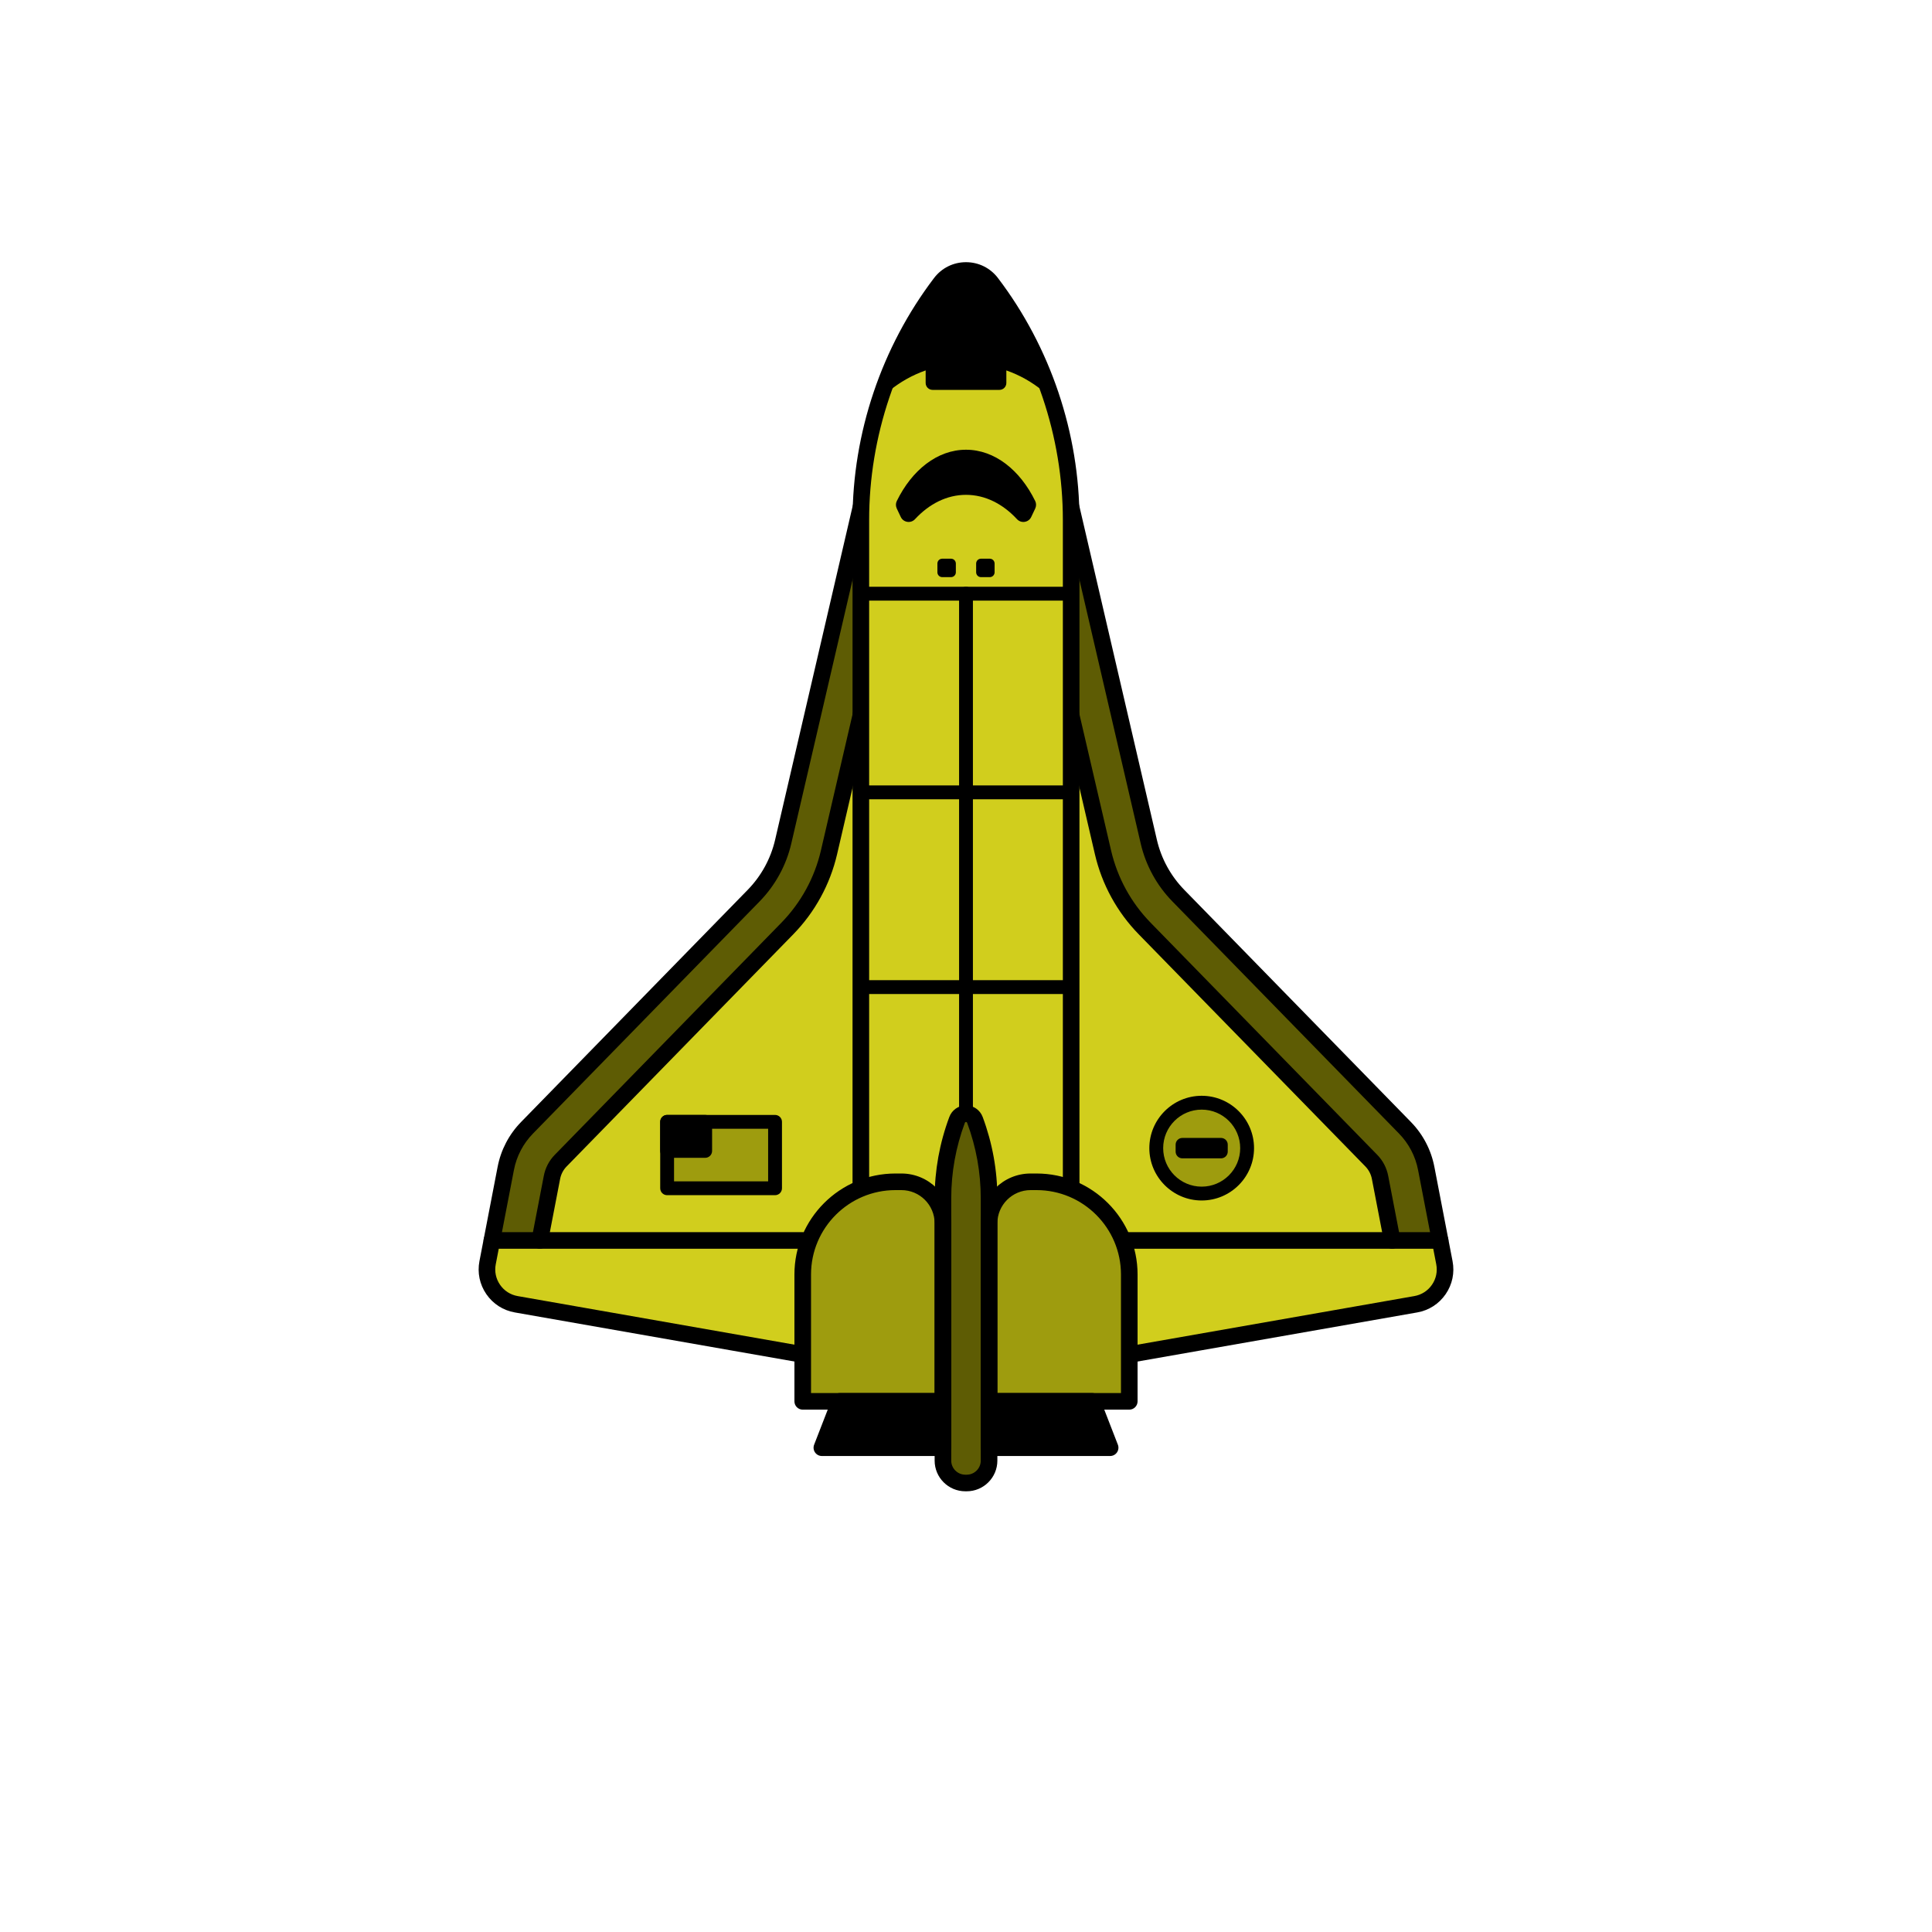
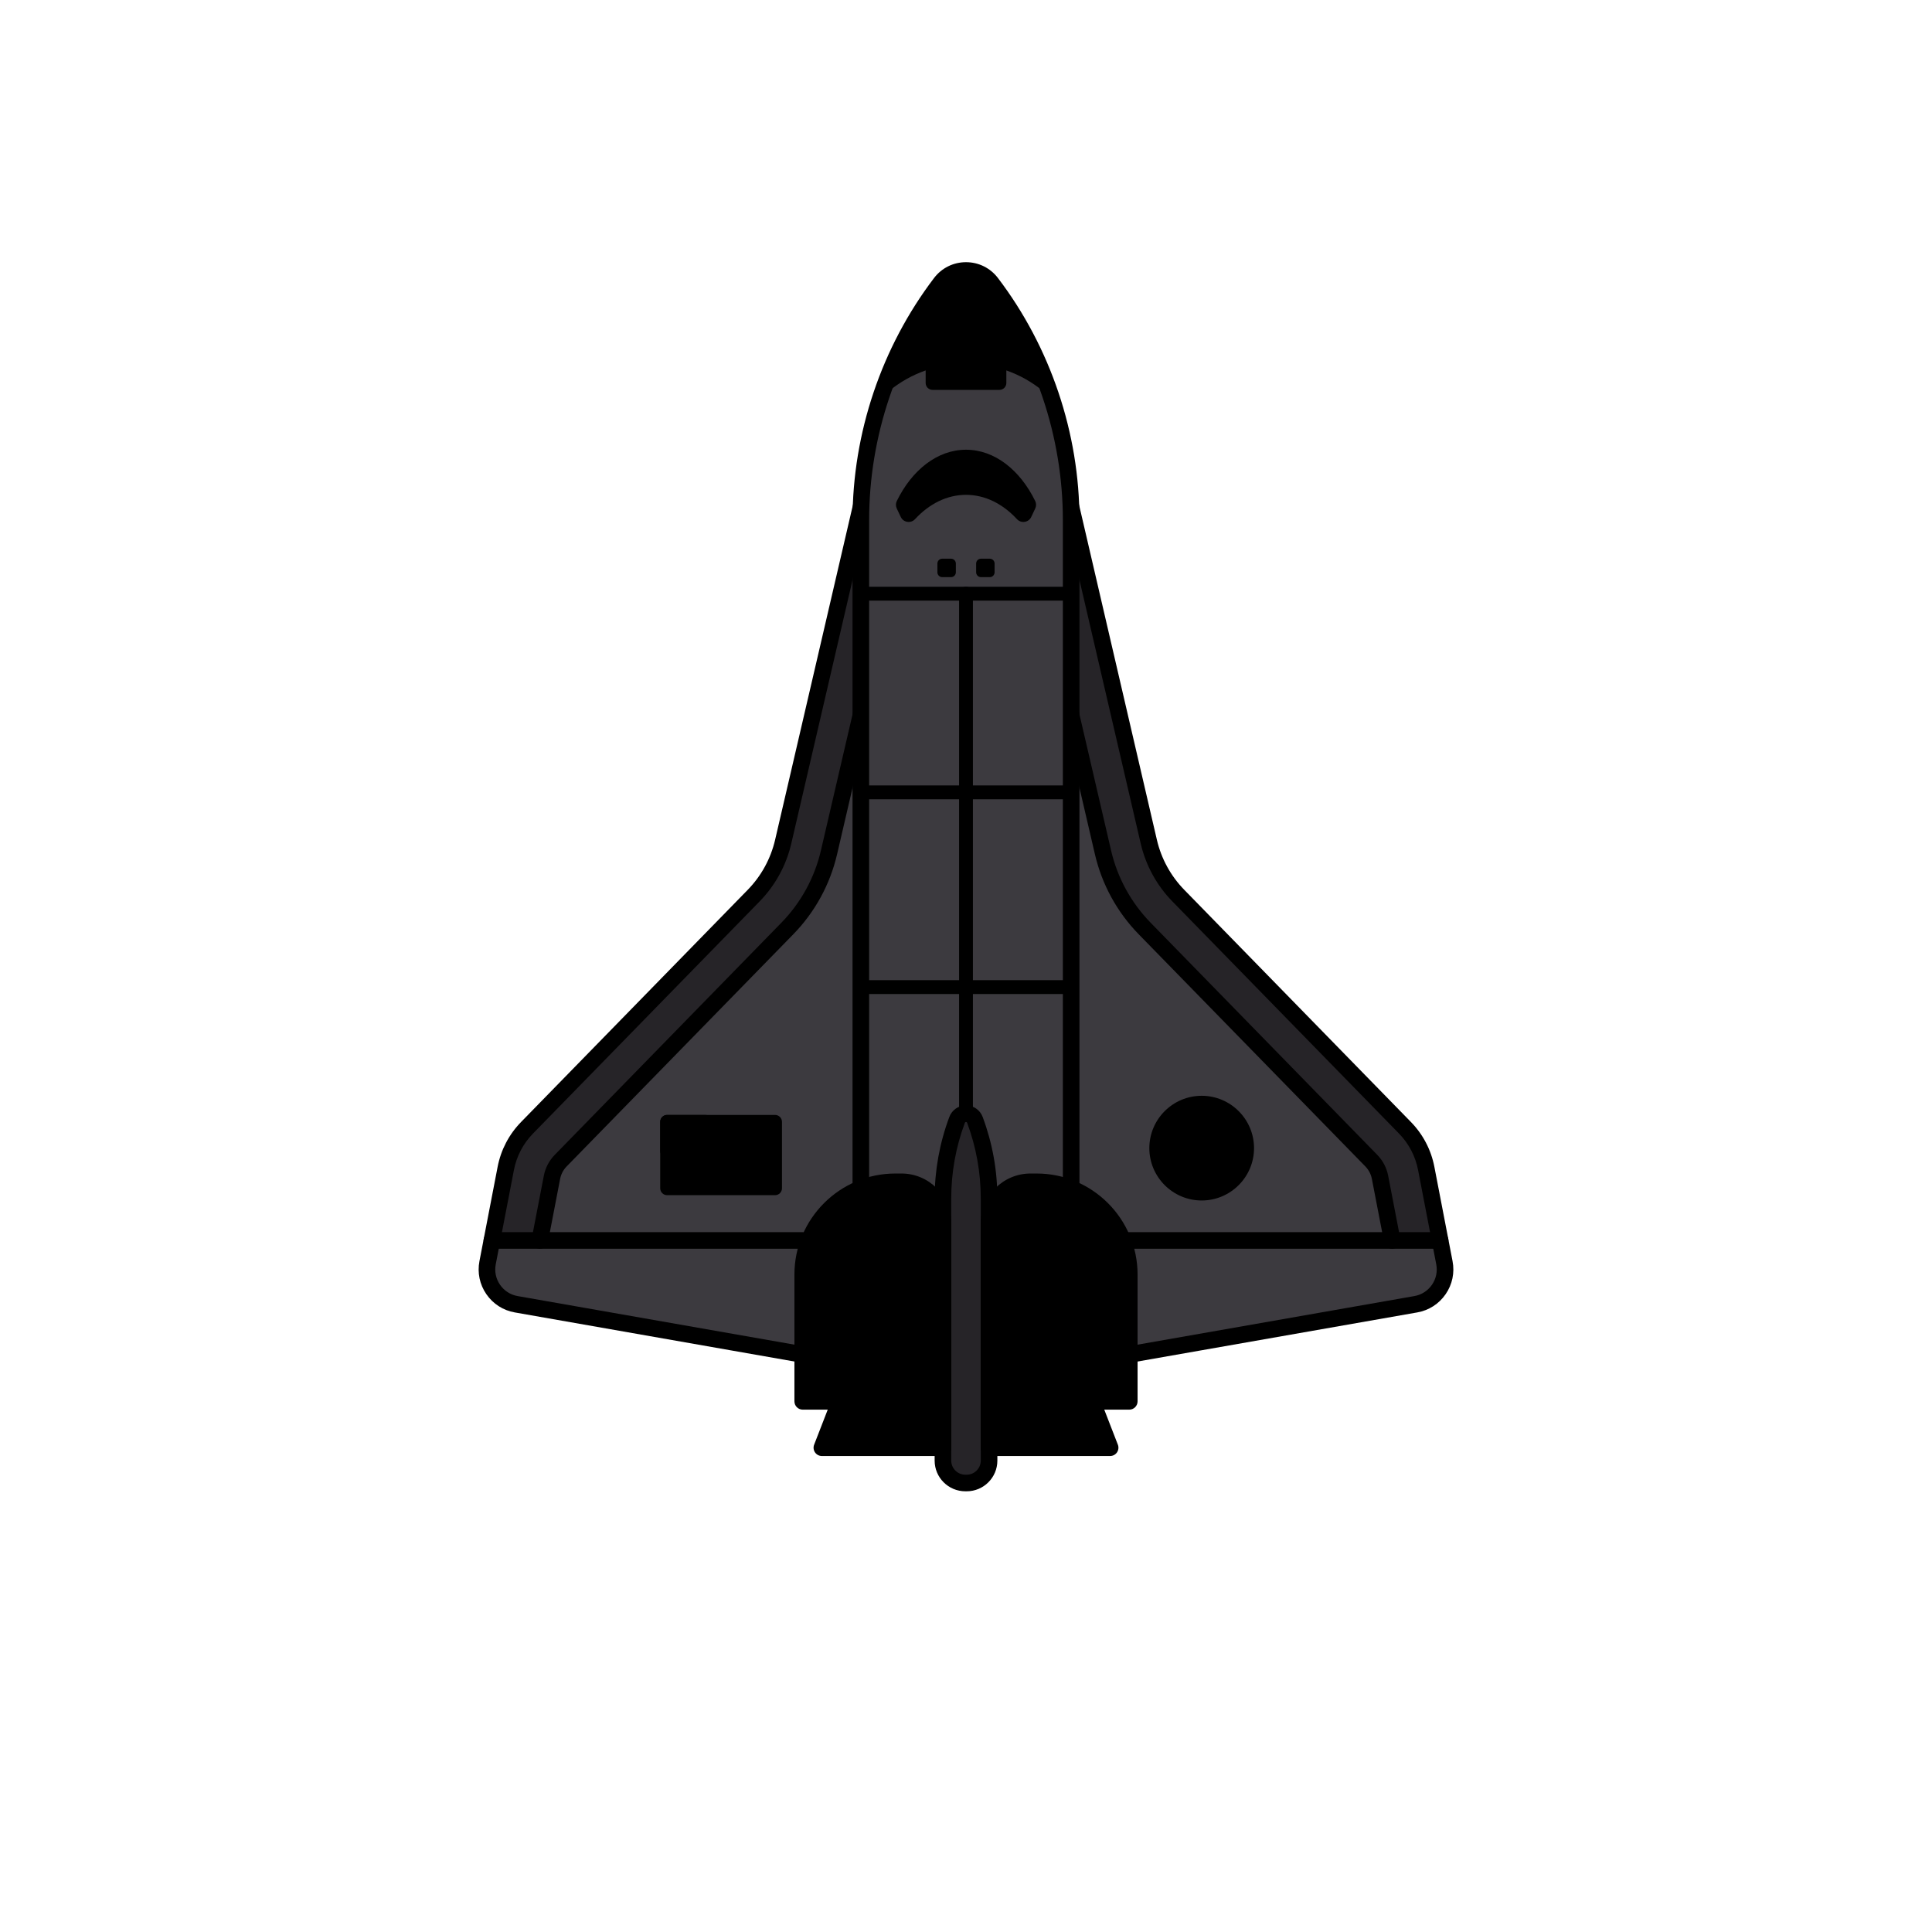
<svg xmlns="http://www.w3.org/2000/svg" version="1.1" id="Layer_1" x="0px" y="0px" viewBox="0 0 4000 4000" style="enable-background:new 0 0 4000 4000;" xml:space="preserve">
  <g>
    <g>
      <g>
        <g>
-           <path style="fill:#d1ce1d;" d="M2991.836,2627.188c0.516,35.295-24.637,66.807-60.618,73.109l-394.821,69.328l-123.872,21.772      l-126.049,22.115h-572.951l-644.742-113.215c-35.981-6.302-61.134-37.814-60.618-73.109c0.057-4.24,0.516-8.537,1.375-12.834      l8.881-46.122l28.762-149.196c6.073-31.684,21.371-60.963,43.945-84.053l469.247-480.648      c30.194-30.939,51.394-69.614,61.191-111.783l161.229-694.073h434.411l4.87,20.97l156.358,673.103      c6.532,28.074,18.105,54.603,34.091,78.322c7.907,11.918,17.017,23.147,27.101,33.461l469.247,480.648      c22.574,23.09,37.872,52.369,43.945,84.053l28.762,149.196l8.881,46.122C2991.321,2618.651,2991.779,2622.948,2991.836,2627.188      z" />
+           <path style="fill:#3C3A3F;" d="M2991.836,2627.188c0.516,35.295-24.637,66.807-60.618,73.109l-394.821,69.328l-123.872,21.772      l-126.049,22.115h-572.951l-644.742-113.215c-35.981-6.302-61.134-37.814-60.618-73.109c0.057-4.24,0.516-8.537,1.375-12.834      l8.881-46.122l28.762-149.196c6.073-31.684,21.371-60.963,43.945-84.053l469.247-480.648      c30.194-30.939,51.394-69.614,61.191-111.783l161.229-694.073h434.411l4.87,20.97l156.358,673.103      c6.532,28.074,18.105,54.603,34.091,78.322c7.907,11.918,17.017,23.147,27.101,33.461l469.247,480.648      c22.574,23.09,37.872,52.369,43.945,84.053l28.762,149.196l8.881,46.122C2991.321,2618.651,2991.779,2622.948,2991.836,2627.188      z" />
          <path style="fill:#000000;" d="M1713.522,2816.013l-645.176-113.257c-36.865-6.455-63.227-38.247-62.681-75.601      c0.054-4.385,0.532-8.857,1.421-13.291l37.637-195.303c6.191-32.3,21.621-61.807,44.614-85.327l469.248-480.649      c29.922-30.659,50.859-68.901,60.542-110.601l161.68-696.006h438.384l161.68,696.006c6.47,27.818,17.822,53.892,33.73,77.49      c7.783,11.738,16.802,22.871,26.812,33.11l469.248,480.649c22.993,23.521,38.423,53.027,44.614,85.332l37.642,195.313      c0.879,4.409,1.362,8.882,1.421,13.276l0,0c0.542,37.354-25.82,69.15-62.69,75.601l-644.741,113.218L1713.522,2816.013z       M1784.782,1050.979l-160.781,692.139c-9.893,42.588-31.279,81.65-61.841,112.964l-469.248,480.649      c-22.305,22.817-37.271,51.44-43.276,82.773l-37.642,195.322c-0.83,4.15-1.274,8.315-1.328,12.393      c-0.513,34.893,24.111,64.585,58.545,70.615l644.746,113.218l572.519-0.039l644.307-113.179      c34.438-6.03,59.063-35.723,58.555-70.61l0,0c-0.059-4.092-0.503-8.257-1.328-12.383l-37.646-195.332      c-6.006-31.338-20.972-59.961-43.276-82.778l-469.248-480.649c-10.229-10.464-19.448-21.846-27.397-33.828      c-16.24-24.092-27.832-50.723-34.443-79.136l-160.781-692.139H1784.782z" />
        </g>
        <g>
-           <circle style="fill:#9e9c0e;" cx="2487.964" cy="2377.095" r="94.06" />
+           <circle style="fill:#000000;" cx="2487.964" cy="2377.095" r="94.06" />
        </g>
        <g>
          <path style="fill:#000000;" d="M2487.966,2485.481c-59.766,0-108.389-48.623-108.389-108.384      c0-59.766,48.623-108.389,108.389-108.389c59.761,0,108.384,48.623,108.384,108.389      C2596.35,2436.858,2547.727,2485.481,2487.966,2485.481z M2487.966,2297.361c-43.97,0-79.736,35.767-79.736,79.736      c0,43.965,35.767,79.731,79.736,79.731c43.965,0,79.731-35.767,79.731-79.731      C2567.697,2333.127,2531.931,2297.361,2487.966,2297.361z" />
        </g>
        <g>
          <path style="fill:#000000;" d="M2528.034,2398.223h-80.141c-7.667,0-13.883-6.215-13.883-13.883v-14.49      c0-7.667,6.216-13.883,13.883-13.883h80.141c7.667,0,13.883,6.216,13.883,13.883v14.49      C2541.917,2392.007,2535.701,2398.223,2528.034,2398.223z" />
        </g>
        <g>
-           <path style="fill:#5e5c04;" d="M2981.58,2568.232h-99.178l-25.21-130.747c-2.521-13.063-8.766-24.981-18.048-34.492      l-469.19-480.592c-42.685-43.716-72.536-98.261-86.344-157.791l-143.753-618.73h-279.715l-143.754,618.73      c-13.808,59.53-43.659,114.075-86.344,157.791l-469.19,480.592c-9.282,9.51-15.527,21.428-18.048,34.492l-25.21,130.747h-99.178      l28.762-149.196c6.073-31.684,21.371-60.963,43.945-84.053l469.247-480.648c30.194-30.939,51.394-69.614,61.191-111.783      l161.229-694.073h434.411l161.229,694.073c9.798,42.169,30.997,80.843,61.191,111.783l469.247,480.648      c22.574,23.09,37.872,52.369,43.945,84.053L2981.58,2568.232z" />
+           <path style="fill:#262428;" d="M2981.58,2568.232h-99.178l-25.21-130.747c-2.521-13.063-8.766-24.981-18.048-34.492      l-469.19-480.592c-42.685-43.716-72.536-98.261-86.344-157.791l-143.753-618.73h-279.715l-143.754,618.73      c-13.808,59.53-43.659,114.075-86.344,157.791l-469.19,480.592c-9.282,9.51-15.527,21.428-18.048,34.492l-25.21,130.747h-99.178      l28.762-149.196c6.073-31.684,21.371-60.963,43.945-84.053l469.247-480.648c30.194-30.939,51.394-69.614,61.191-111.783      l161.229-694.073h434.411l161.229,694.073c9.798,42.169,30.997,80.843,61.191,111.783l469.247,480.648      c22.574,23.09,37.872,52.369,43.945,84.053L2981.58,2568.232z" />
          <path style="fill:#000000;" d="M2984.606,2570.73h-104.268l-25.601-132.773c-2.427-12.563-8.438-24.053-17.383-33.218      l-469.189-480.591c-43.003-44.038-73.081-99.009-86.992-158.97l-143.306-616.797h-275.737l-143.306,616.797      c-13.911,59.961-43.989,114.932-86.992,158.97l-469.189,480.591c-8.945,9.165-14.956,20.654-17.378,33.218l-25.601,132.773      h-104.272l29.331-152.168c6.191-32.3,21.621-61.807,44.614-85.327l469.248-480.649c29.922-30.659,50.859-68.901,60.542-110.601      l161.68-696.006h438.384l161.68,696.006c9.683,41.699,30.62,79.941,60.542,110.601l469.248,480.649      c22.993,23.521,38.423,53.027,44.614,85.332L2984.606,2570.73z M2884.47,2565.73h94.082l-28.188-146.221      c-6.006-31.338-20.972-59.961-43.276-82.778l-469.248-480.649c-30.566-31.314-51.948-70.376-61.841-112.964l-160.781-692.139      h-430.434l-160.781,692.139c-9.893,42.588-31.279,81.65-61.841,112.964l-469.248,480.649      c-22.305,22.817-37.271,51.44-43.276,82.773l-28.188,146.226h94.087l24.819-128.721c2.612-13.525,9.082-25.894,18.716-35.767      l469.189-480.591c42.358-43.379,71.992-97.534,85.693-156.607l144.204-620.664h283.687l144.204,620.664      c13.701,59.072,43.335,113.228,85.693,156.607l469.189,480.591c9.634,9.868,16.104,22.236,18.721,35.767L2884.47,2565.73z" />
        </g>
        <g>
          <path style="fill:#000000;" d="M2286.477,2830.681h-572.954c-0.996,0-1.992-0.088-2.974-0.259l-644.761-113.179      c-24.067-4.224-44.956-17.632-58.818-37.754c-13.867-20.122-18.955-44.414-14.331-68.408l37.642-195.273      c6.777-35.137,23.569-67.246,48.569-92.856l469.214-480.62c28.037-28.711,47.651-64.551,56.733-103.643l161.26-694.111      c1.812-7.783,8.75-13.296,16.743-13.296h434.399c7.993,0,14.932,5.513,16.743,13.296l161.26,694.106      c9.082,39.097,28.696,74.937,56.733,103.648l469.214,480.62c24.995,25.601,41.792,57.71,48.569,92.856l37.642,195.273      c4.624,23.994-0.464,48.286-14.331,68.408c-13.862,20.122-34.751,33.53-58.813,37.754l-644.766,113.179      C2288.469,2830.593,2287.473,2830.681,2286.477,2830.681z M1715.021,2796.306h569.956l643.291-112.92      c14.917-2.622,27.861-10.928,36.455-23.398s11.743-27.529,8.877-42.402l-37.642-195.273      c-5.498-28.516-19.126-54.57-39.409-75.347l-469.214-480.62c-32.427-33.203-55.117-74.658-65.62-119.883l-158.169-680.806      h-407.095l-158.169,680.81c-10.503,45.22-33.198,86.675-65.62,119.878l-469.214,480.62      c-20.288,20.781-33.916,46.836-39.409,75.347l-37.641,195.273c-2.866,14.873,0.283,29.932,8.877,42.397      c8.594,12.476,21.538,20.781,36.46,23.403L1715.021,2796.306z" />
        </g>
        <g>
          <path style="fill:#000000;" d="M2882.385,2585.422c-8.071,0-15.273-5.718-16.86-13.94l-25.21-130.747      c-1.88-9.731-6.538-18.633-13.472-25.737l-469.189-480.591c-44.878-45.957-76.27-103.33-90.786-165.913l-140.664-605.425      h-252.407l-140.664,605.435c-14.517,62.573-45.908,119.946-90.786,165.903l-469.189,480.591      c-6.934,7.104-11.592,16.006-13.472,25.742l-25.205,130.742c-1.797,9.321-10.781,15.43-20.132,13.628      c-9.321-1.802-15.425-10.811-13.628-20.132l25.21-130.747c3.159-16.357,10.982-31.313,22.627-43.247l469.189-480.591      c40.483-41.46,68.804-93.213,81.899-149.663l143.755-618.74c1.812-7.783,8.75-13.296,16.743-13.296h279.712      c7.993,0,14.932,5.513,16.743,13.296l143.755,618.73c13.096,56.46,41.416,108.213,81.899,149.673l469.189,480.591      c11.641,11.929,19.468,26.88,22.627,43.237l25.215,130.757c1.797,9.321-4.307,18.33-13.628,20.132      C2884.558,2585.32,2883.464,2585.422,2882.385,2585.422z" />
        </g>
        <g>
          <path style="fill:#000000;" d="M1662.028,2585.393H1018.41c-9.492,0-17.188-7.695-17.188-17.188s7.695-17.188,17.188-17.188      h643.618c9.492,0,17.188,7.695,17.188,17.188S1671.521,2585.393,1662.028,2585.393z" />
        </g>
        <g>
          <path style="fill:#000000;" d="M2981.589,2585.393h-670.356c-9.492,0-17.188-7.695-17.188-17.188s7.695-17.188,17.188-17.188      h670.356c9.492,0,17.188,7.695,17.188,17.188S2991.081,2585.393,2981.589,2585.393z" />
        </g>
        <g>
-           <path style="fill:#d1ce1d;" d="M2217.721,1076.496v1412.325h-435.443V1076.496c0-88.578,14.496-175.896,42.399-258.745      c2.177-6.417,4.411-12.834,6.761-19.194c27.673-75.744,66.634-147.478,116.08-212.508c26.356-34.721,78.609-34.721,104.964,0      c49.446,65.03,88.407,136.764,116.08,212.508C2200.877,887.02,2217.721,981.042,2217.721,1076.496z" />
+           <path style="fill:#3C3A3F;" d="M2217.721,1076.496v1412.325h-435.443V1076.496c0-88.578,14.496-175.896,42.399-258.745      c2.177-6.417,4.411-12.834,6.761-19.194c27.673-75.744,66.634-147.478,116.08-212.508c26.356-34.721,78.609-34.721,104.964,0      c49.446,65.03,88.407,136.764,116.08,212.508C2200.877,887.02,2217.721,981.042,2217.721,1076.496z" />
          <path style="fill:#000000;" d="M2220.222,2491.321h-440.444V1076.496c0-88.428,14.307-175.747,42.529-259.541      c2.188-6.445,4.429-12.886,6.787-19.263c28.008-76.665,67.188-148.384,116.431-213.159      c13.042-17.173,32.896-27.026,54.478-27.026c21.577,0,41.431,9.853,54.473,27.026c49.253,64.79,88.428,136.509,116.436,213.164      c32.72,89.575,49.312,183.379,49.312,278.799V2491.321z M1784.777,2486.321h430.444V1076.496      c0-94.834-16.489-188.057-49.009-277.08c-27.832-76.186-66.768-147.466-115.723-211.855      c-12.085-15.923-30.488-25.054-50.488-25.054c-20.005,0-38.408,9.131-50.493,25.054      c-48.945,64.375-87.881,135.654-115.723,211.855c-2.344,6.343-4.575,12.744-6.743,19.141      c-28.047,83.271-42.266,170.059-42.266,257.939V2486.321z" />
        </g>
        <g>
          <path style="fill:#000000;" d="M2168.562,798.557c-28.762-23.491-62.452-41.138-99.35-51.05v45.378h-138.425v-45.378      c-36.898,9.913-70.588,27.559-99.35,51.05c27.673-75.744,66.634-147.478,116.08-212.508c26.356-34.721,78.609-34.721,104.964,0      C2101.928,651.079,2140.889,722.813,2168.562,798.557z" />
          <path style="fill:#000000;" d="M1825.964,806.257l3.125-8.56c28.013-76.67,67.192-148.389,116.436-213.164      c13.042-17.173,32.896-27.026,54.478-27.026c21.577,0,41.431,9.853,54.473,27.026c49.253,64.79,88.428,136.509,116.436,213.164      l3.125,8.56l-7.056-5.762c-28.359-23.169-60.4-39.883-95.269-49.707v44.595h-143.423v-44.595      c-34.868,9.824-66.909,26.538-95.268,49.707L1825.964,806.257z M2066.711,744.245l3.149,0.85      c33.911,9.107,65.239,24.556,93.252,45.967c-27.598-73.047-65.459-141.47-112.622-203.501      c-12.085-15.923-30.488-25.054-50.488-25.054c-20.005,0-38.408,9.131-50.493,25.054      c-47.153,62.022-85.015,130.444-112.617,203.501c28.008-21.411,59.336-36.86,93.247-45.967l3.149-0.85v46.138h133.423V744.245z" />
        </g>
        <g>
          <path style="fill:#000000;" d="M2217.722,2506.008h-435.444c-9.492,0-17.188-7.695-17.188-17.188V1076.496      c0-179.805,59.917-357.671,168.716-500.83c15.859-20.864,39.985-32.832,66.196-32.832c26.206,0,50.332,11.968,66.191,32.832l0,0      c108.799,143.159,168.716,321.025,168.716,500.83v1412.324C2234.909,2498.313,2227.214,2506.008,2217.722,2506.008z       M1799.465,2471.633h401.069V1076.496c0-172.339-57.432-342.817-161.714-480.029l0,0c-9.297-12.236-23.447-19.258-38.818-19.258      c-15.376,0-29.526,7.021-38.823,19.258c-104.282,137.212-161.714,307.69-161.714,480.029V2471.633z" />
        </g>
        <g>
          <path style="fill:#000000;" d="M2168.552,812.883c-3.184,0-6.392-1.059-9.053-3.232c-22.964-18.76-48.452-33.091-75.962-42.734      v25.967c0,7.91-6.416,14.326-14.326,14.326h-138.423c-7.91,0-14.326-6.416-14.326-14.326v-25.967      c-27.505,9.644-52.993,23.975-75.962,42.734c-6.133,5.01-15.151,4.092-20.156-2.031c-5.005-6.128-4.092-15.151,2.031-20.156      c31.079-25.376,66.299-43.477,104.697-53.789c4.307-1.143,8.896-0.239,12.432,2.466c3.535,2.71,5.61,6.914,5.61,11.367v31.05      h109.771v-31.05c0-4.453,2.075-8.657,5.61-11.367c3.535-2.715,8.13-3.613,12.432-2.466      c38.403,10.317,73.628,28.413,104.697,53.789c6.128,5.005,7.036,14.028,2.031,20.156      C2176.823,811.086,2172.707,812.883,2168.552,812.883z" />
        </g>
        <g>
-           <path style="fill:#5e5c04;" d="M2001.432,3070.366h-2.865c-25.578,0-46.313-20.735-46.313-46.313v-543.11      c0-55.416,9.921-110.383,29.294-162.302h0c6.373-17.08,30.531-17.08,36.904,0h0c19.373,51.919,29.294,106.887,29.294,162.302      v543.11C2047.746,3049.631,2027.011,3070.366,2001.432,3070.366z" />
+           <path style="fill:#262428;" d="M2001.432,3070.366h-2.865c-25.578,0-46.313-20.735-46.313-46.313v-543.11      c0-55.416,9.921-110.383,29.294-162.302h0c6.373-17.08,30.531-17.08,36.904,0h0c19.373,51.919,29.294,106.887,29.294,162.302      v543.11C2047.746,3049.631,2027.011,3070.366,2001.432,3070.366z" />
          <path style="fill:#000000;" d="M2001.433,3072.869h-2.866c-26.914,0-48.813-21.899-48.813-48.813v-543.11      c0-55.903,9.912-110.806,29.453-163.179c3.325-8.901,11.289-14.434,20.791-14.438c9.507,0,17.476,5.532,20.801,14.438      c19.541,52.378,29.448,107.28,29.448,163.179v543.11C2050.246,3050.969,2028.347,3072.869,2001.433,3072.869z       M1999.997,2308.328c-5.767,0.005-13.027,2.939-16.104,11.187c-19.336,51.812-29.141,106.128-29.141,161.431v543.11      c0,24.16,19.653,43.813,43.813,43.813h2.866c24.16,0,43.813-19.653,43.813-43.813v-543.11c0-55.303-9.8-109.614-29.136-161.431      C2013.034,2311.267,2005.769,2308.328,1999.997,2308.328z" />
        </g>
        <g>
-           <path style="fill:#9e9c0e;" d="M2338.041,2901.346h-290.295v-368.599c0-47.465,38.478-85.943,85.943-85.943h12.414      c106.005,0,191.939,85.934,191.939,191.939V2901.346z" />
+           <path style="fill:#000000;" d="M2338.041,2901.346h-290.295v-368.599c0-47.465,38.478-85.943,85.943-85.943h12.414      c106.005,0,191.939,85.934,191.939,191.939V2901.346z" />
          <path style="fill:#000072;" d="M2340.539,2903.845h-295.293v-371.099c0-48.77,39.673-88.442,88.442-88.442h12.412      c107.212,0,194.438,87.227,194.438,194.438V2903.845z M2050.246,2898.845h285.293v-260.103      c0-104.458-84.98-189.438-189.438-189.438h-12.412c-46.011,0-83.442,37.432-83.442,83.442V2898.845z" />
        </g>
        <g>
          <polygon style="fill:#000000;" points="2298.412,2997.315 2047.746,2997.315 2047.746,2901.346 2261.17,2901.346     " />
          <path style="fill:#000000;" d="M2302.063,2999.817h-256.816v-100.972h217.637L2302.063,2999.817z M2050.246,2994.817h244.512      l-35.303-90.972h-209.209V2994.817z" />
        </g>
        <g>
-           <path style="fill:#9e9c0e;" d="M1661.959,2901.346h290.295v-368.599c0-47.465-38.478-85.943-85.943-85.943h-12.414      c-106.005,0-191.939,85.934-191.939,191.939V2901.346z" />
+           <path style="fill:#000000;" d="M1661.959,2901.346h290.295v-368.599c0-47.465-38.478-85.943-85.943-85.943h-12.414      c-106.005,0-191.939,85.934-191.939,191.939V2901.346z" />
          <path style="fill:#000000;" d="M1954.753,2903.845H1659.46v-265.103c0-107.212,87.227-194.438,194.439-194.438h12.412      c48.77,0,88.443,39.673,88.443,88.442V2903.845z M1664.46,2898.845h285.293v-366.099c0-46.011-37.432-83.442-83.443-83.442      h-12.412c-104.458,0-189.439,84.98-189.439,189.438V2898.845z" />
        </g>
        <g>
          <polygon style="fill:#000000;" points="1701.588,2997.315 1952.254,2997.315 1952.254,2901.346 1738.83,2901.346     " />
          <path style="fill:#000000;" d="M1954.753,2999.817h-256.816l39.18-100.972h217.637V2999.817z M1705.241,2994.817h244.512      v-90.972h-209.209L1705.241,2994.817z" />
        </g>
        <g>
          <path style="fill:#000000;" d="M2001.433,3087.556h-2.866c-35.015,0-63.501-28.486-63.501-63.501v-543.11      c0-57.661,10.22-114.292,30.381-168.315c5.435-14.57,18.999-23.984,34.551-23.989c15.552,0,29.121,9.414,34.561,23.989      c20.156,54.028,30.376,110.659,30.376,168.315v543.11C2064.934,3059.07,2036.447,3087.556,2001.433,3087.556z M2000.002,2323.02      c-1.738,0-2.148,1.099-2.349,1.626c-18.721,50.166-28.213,102.754-28.213,156.299v543.11c0,16.06,13.066,29.126,29.126,29.126      h2.866c16.06,0,29.126-13.066,29.126-29.126v-543.11c0-53.54-9.492-106.128-28.208-156.299      C2002.155,2324.124,2001.74,2323.02,2000.002,2323.02z" />
        </g>
        <g>
          <polygon style="fill:#000000;" points="2298.412,2997.315 2047.746,2997.315 2047.746,2901.346 2261.17,2901.346     " />
          <path style="fill:#000000;" d="M2302.063,2999.817h-256.816v-100.972h217.637L2302.063,2999.817z M2050.246,2994.817h244.512      l-35.303-90.972h-209.209V2994.817z" />
        </g>
        <g>
          <polygon style="fill:#000000;" points="1701.588,2997.315 1952.254,2997.315 1952.254,2901.346 1738.83,2901.346     " />
          <path style="fill:#000000;" d="M1954.753,2999.817h-256.816l39.18-100.972h217.637V2999.817z M1705.241,2994.817h244.512      v-90.972h-209.209L1705.241,2994.817z" />
        </g>
        <g>
          <path style="fill:#000000;" d="M2338.039,2918.533h-290.293c-9.492,0-17.188-7.695-17.188-17.188v-368.599      c0-56.865,46.265-103.13,103.13-103.13h12.412c115.313,0,209.126,93.813,209.126,209.126v262.603      C2355.227,2910.837,2347.531,2918.533,2338.039,2918.533z M2064.934,2884.158h255.918v-245.415      c0-96.357-78.394-174.751-174.751-174.751h-12.412c-37.91,0-68.755,30.845-68.755,68.755V2884.158z" />
        </g>
        <g>
          <path style="fill:#000000;" d="M2298.41,3014.504h-250.664c-9.492,0-17.188-7.695-17.188-17.188v-95.972      c0-9.492,7.695-17.188,17.188-17.188h213.423c7.095,0,13.457,4.355,16.025,10.972l37.241,95.972      c2.051,5.283,1.362,11.245-1.841,15.928C2309.392,3011.707,2304.084,3014.504,2298.41,3014.504z M2064.934,2980.129h208.369      l-23.901-61.597h-184.468V2980.129z" />
        </g>
        <g>
          <path style="fill:#000000;" d="M1952.253,2918.533H1661.96c-9.492,0-17.188-7.695-17.188-17.188v-262.603      c0-115.313,93.814-209.126,209.126-209.126h12.412c56.865,0,103.13,46.265,103.13,103.13v368.599      C1969.441,2910.837,1961.745,2918.533,1952.253,2918.533z M1679.147,2884.158h255.918v-351.411      c0-37.91-30.845-68.755-68.755-68.755h-12.412c-96.358,0-174.751,78.394-174.751,174.751V2884.158z" />
        </g>
        <g>
          <path style="fill:#000000;" d="M1952.253,3014.504h-250.664c-5.674,0-10.981-2.798-14.185-7.476      c-3.203-4.683-3.892-10.645-1.841-15.928l37.241-95.972c2.568-6.616,8.931-10.972,16.025-10.972h213.423      c9.492,0,17.188,7.695,17.188,17.188v95.972C1969.441,3006.809,1961.745,3014.504,1952.253,3014.504z M1726.696,2980.129      h208.369v-61.597h-184.468L1726.696,2980.129z" />
        </g>
        <g>
          <path style="fill:#000000;" d="M2217.722,1243.503h-435.444c-7.91,0-14.326-6.416-14.326-14.326      c0-7.91,6.416-14.326,14.326-14.326h435.444c7.91,0,14.326,6.416,14.326,14.326      C2232.048,1237.087,2225.632,1243.503,2217.722,1243.503z" />
        </g>
        <g>
          <path style="fill:#000000;" d="M2217.722,1654.822h-435.444c-7.91,0-14.326-6.416-14.326-14.326      c0-7.91,6.416-14.326,14.326-14.326h435.444c7.91,0,14.326,6.416,14.326,14.326      C2232.048,1648.406,2225.632,1654.822,2217.722,1654.822z" />
        </g>
        <g>
          <path style="fill:#000000;" d="M2217.722,2057.976h-435.444c-7.91,0-14.326-6.416-14.326-14.326      c0-7.91,6.416-14.326,14.326-14.326h435.444c7.91,0,14.326,6.416,14.326,14.326      C2232.048,2051.56,2225.632,2057.976,2217.722,2057.976z" />
        </g>
        <g>
          <path style="fill:#000000;" d="M2000.002,2320.159c-7.91,0-14.326-6.416-14.326-14.326V1229.177      c0-7.91,6.416-14.326,14.326-14.326s14.326,6.416,14.326,14.326v1076.655      C2014.328,2313.743,2007.912,2320.159,2000.002,2320.159z" />
        </g>
        <g>
          <path style="fill:#000000;" d="M2143.323,1052.834l-8.26,17.481c-5.452,11.538-20.832,13.915-29.508,4.556      c-29.29-31.594-65.852-50.366-105.555-50.366s-76.265,18.772-105.555,50.366c-8.676,9.359-24.056,6.982-29.508-4.556      l-8.26-17.481c-2.304-4.877-2.386-10.572-0.016-15.418c31.4-64.203,83.923-106.301,143.339-106.301      s111.939,42.098,143.339,106.301C2145.708,1042.262,2145.627,1047.957,2143.323,1052.834z" />
        </g>
        <g>
          <g>
            <path style="fill:#000000;" d="M2049.178,1194.906h-18.143c-5.538,0-10.027-4.489-10.027-10.027v-18.144       c0-5.537,4.489-10.027,10.027-10.027h18.143c5.538,0,10.027,4.489,10.027,10.027v18.144       C2059.205,1190.416,2054.716,1194.906,2049.178,1194.906z" />
          </g>
          <g>
            <path style="fill:#000000;" d="M1968.965,1194.906h-18.143c-5.538,0-10.027-4.489-10.027-10.027v-18.144       c0-5.537,4.489-10.027,10.027-10.027h18.143c5.538,0,10.027,4.489,10.027,10.027v18.144       C1978.992,1190.416,1974.503,1194.906,1968.965,1194.906z" />
          </g>
        </g>
        <g>
-           <rect x="1381.213" y="2322.665" style="fill:#9e9c0e;" width="223.451" height="137.508" />
+           <rect x="1381.213" y="2322.665" style="fill:#000000;" width="223.451" height="137.508" />
        </g>
        <g>
          <path style="fill:#000000;" d="M1604.665,2474.5h-223.452c-7.91,0-14.326-6.416-14.326-14.326v-137.51      c0-7.91,6.416-14.326,14.326-14.326h223.452c7.91,0,14.326,6.416,14.326,14.326v137.51      C1618.991,2468.083,1612.575,2474.5,1604.665,2474.5z M1395.539,2445.847h194.8V2336.99h-194.8V2445.847z" />
        </g>
        <g>
          <rect x="1381.213" y="2322.665" style="fill:#000000;" width="78.781" height="60.16" />
          <path style="fill:#000000;" d="M1462.492,2385.325h-83.779v-65.161h83.779V2385.325z M1383.713,2380.325h73.779v-55.161h-73.779      V2380.325z" />
        </g>
        <g>
          <path style="fill:#000000;" d="M1459.992,2397.151h-78.779c-7.91,0-14.326-6.416-14.326-14.326v-60.161      c0-7.91,6.416-14.326,14.326-14.326h78.779c7.91,0,14.326,6.416,14.326,14.326v60.161      C1474.318,2390.735,1467.902,2397.151,1459.992,2397.151z M1395.539,2368.499h50.127v-31.509h-50.127V2368.499z" />
        </g>
      </g>
    </g>
  </g>
</svg>
